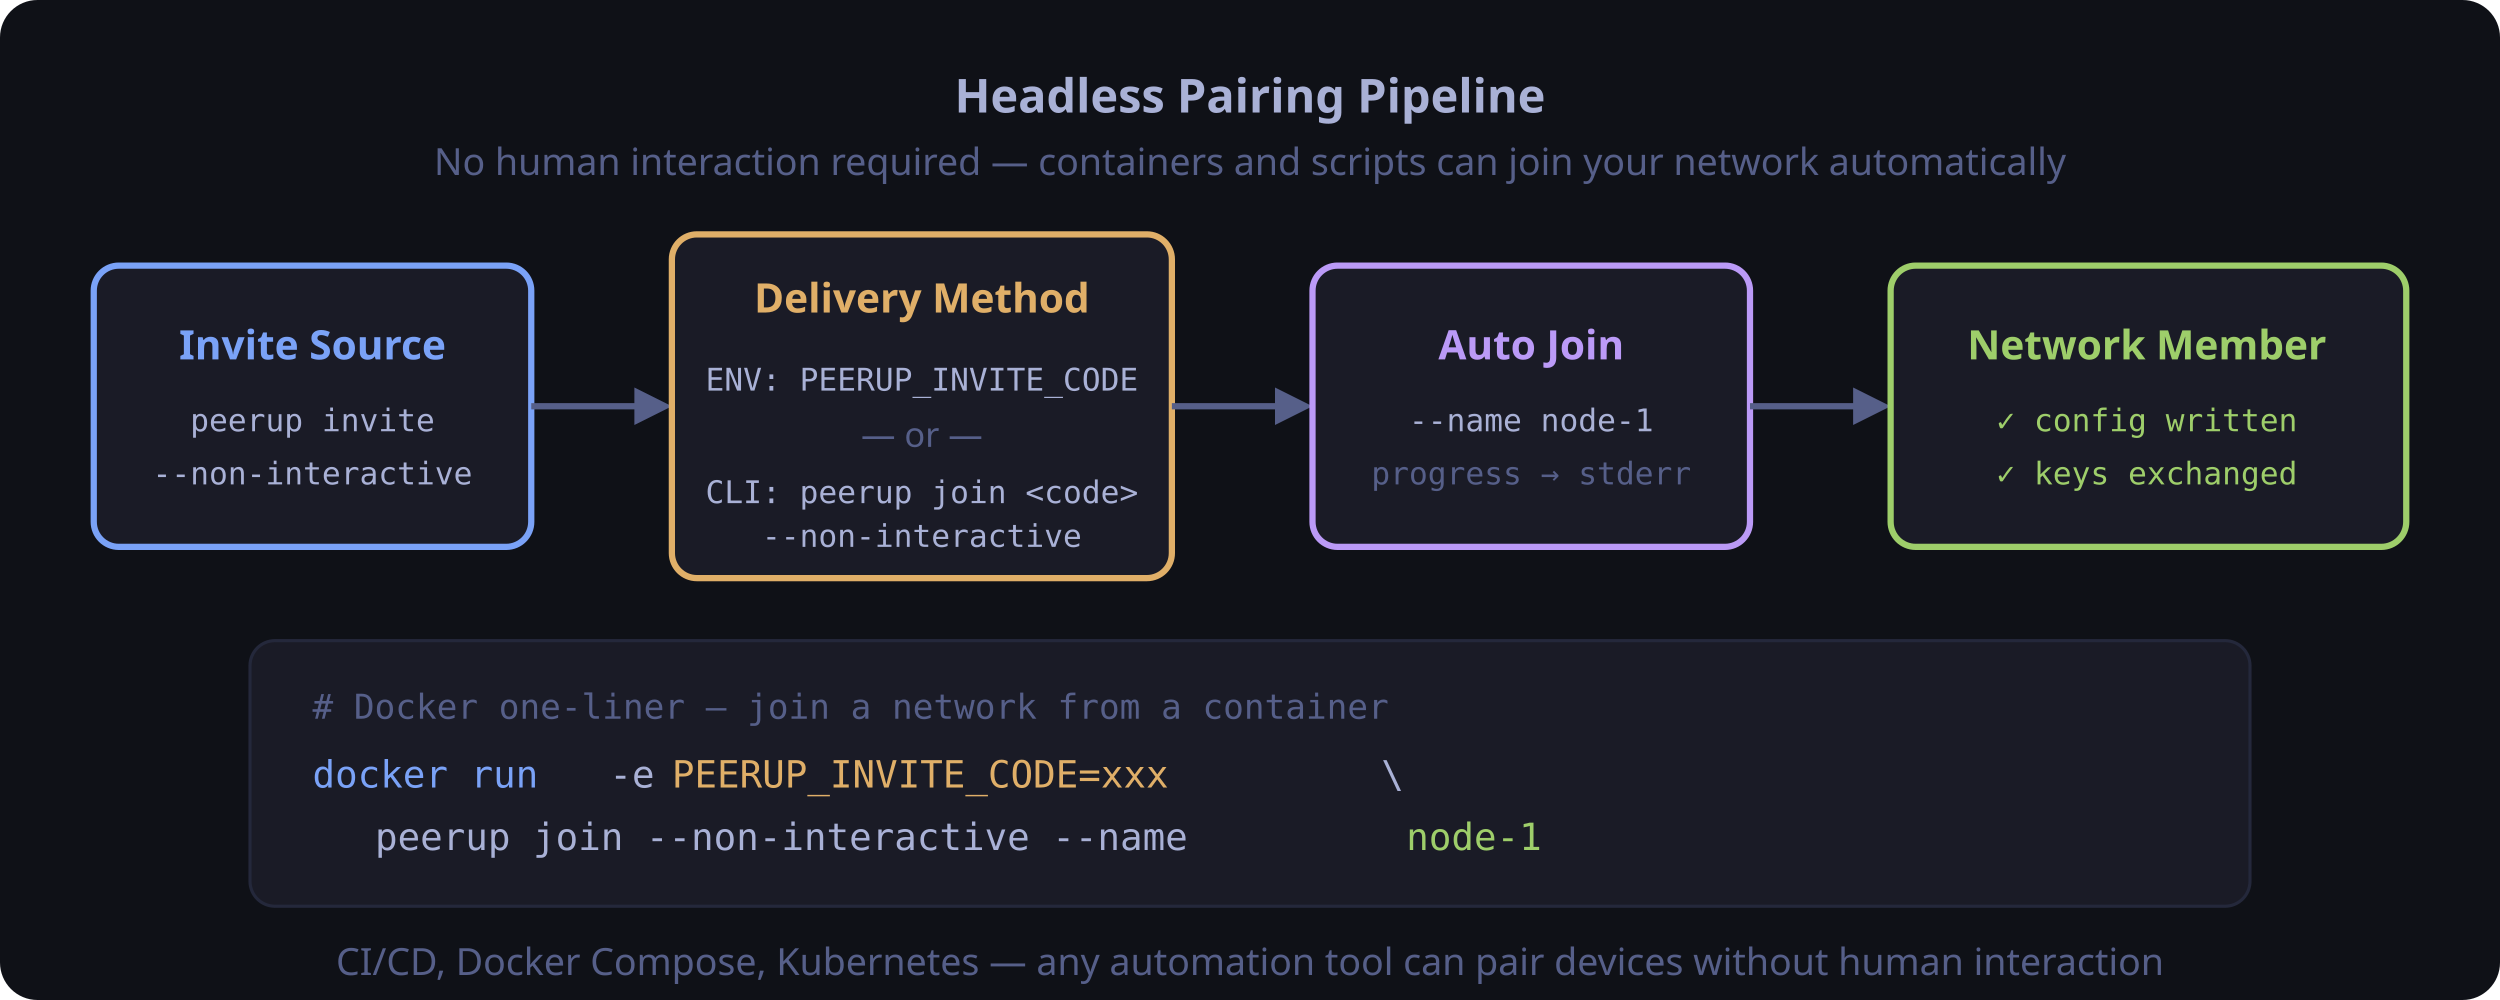
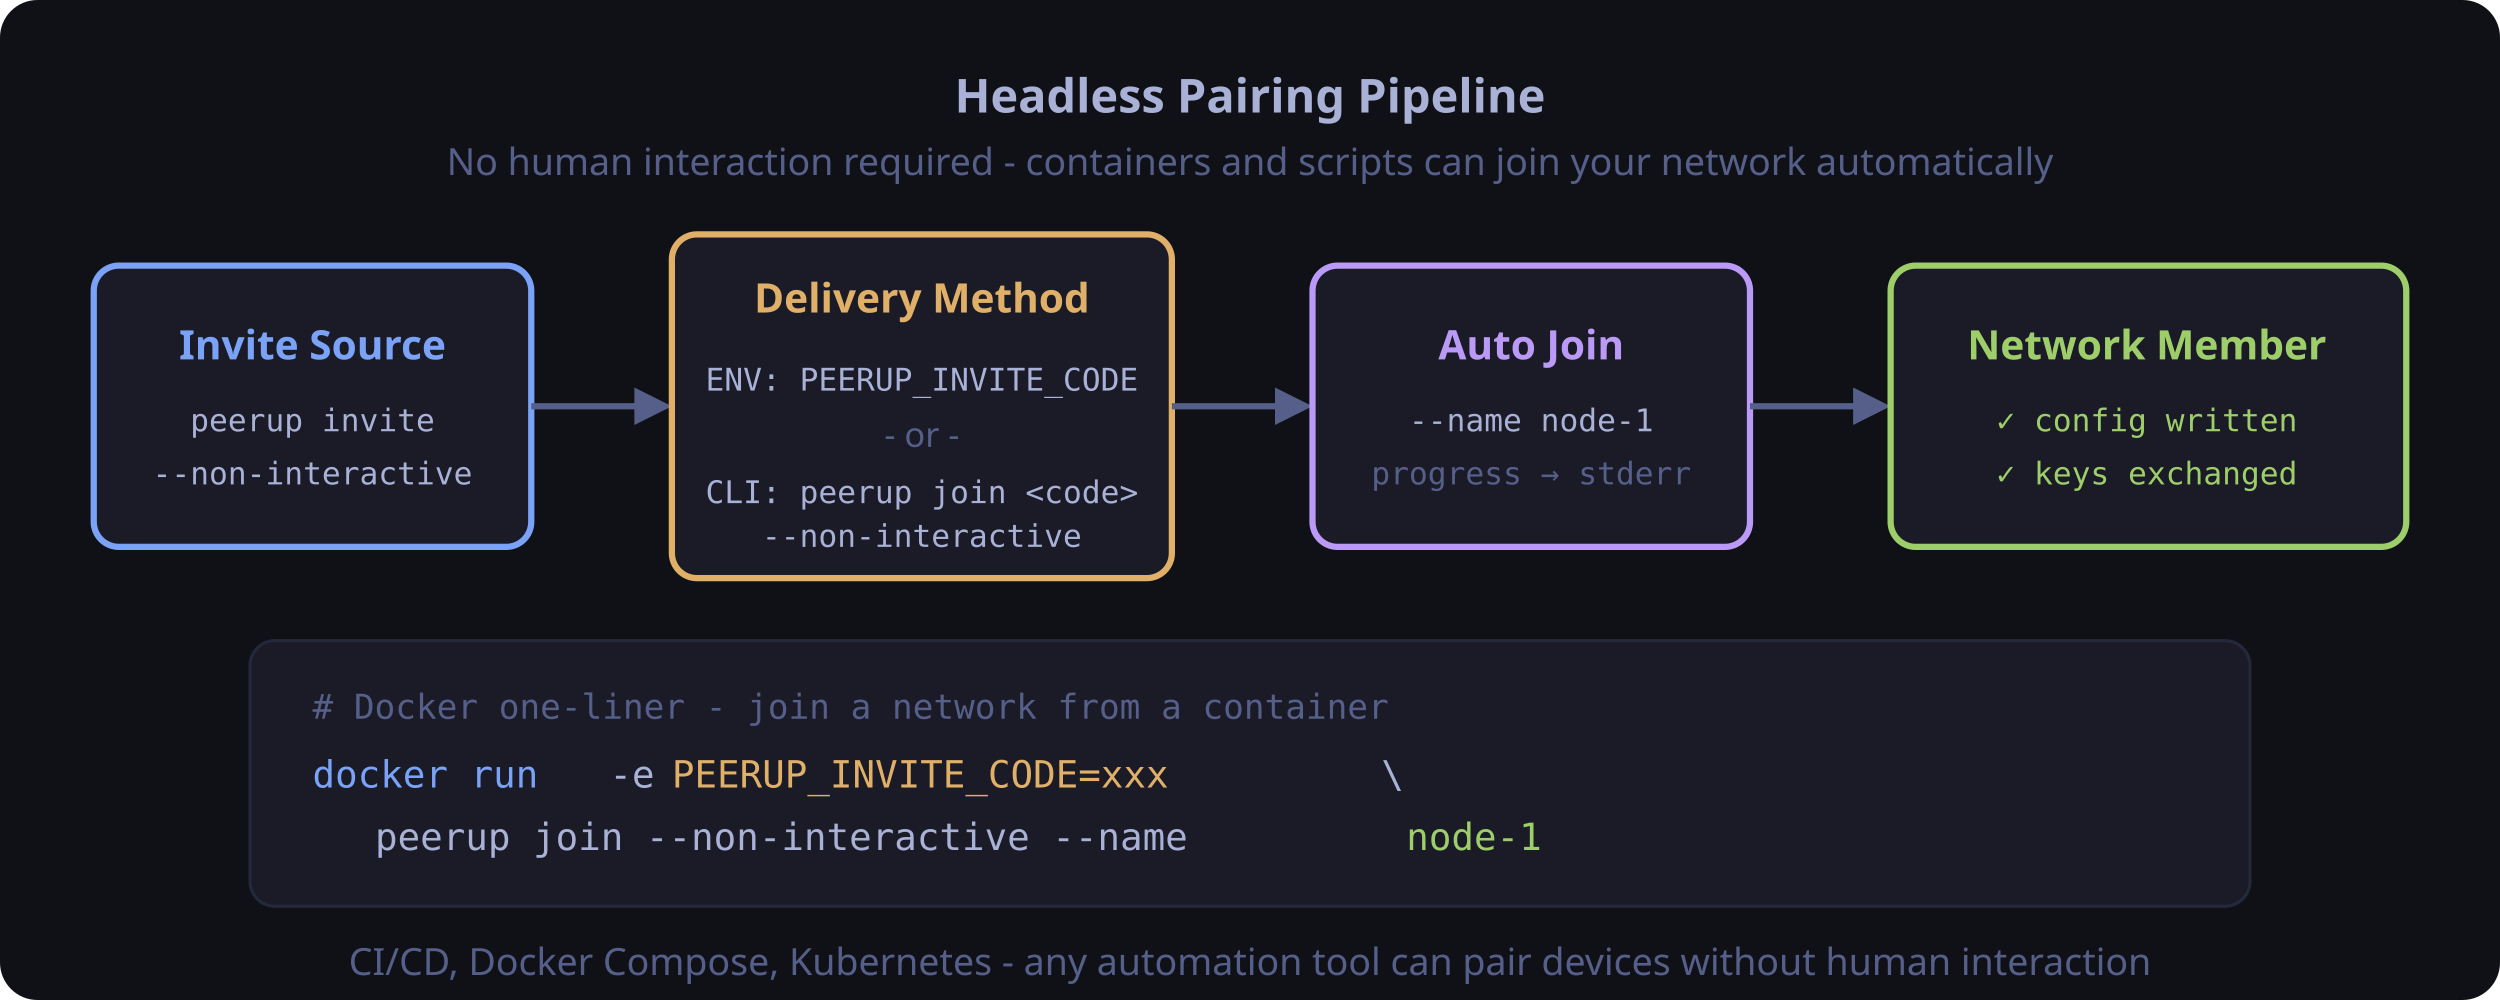
<svg xmlns="http://www.w3.org/2000/svg" viewBox="0 0 800 320" width="800" height="320">
  <rect width="800" height="320" rx="12" fill="#0f1117" />
  <text x="400" y="36" text-anchor="middle" fill="#a9b1d6" font-family="system-ui,sans-serif" font-size="15" font-weight="600">Headless Pairing Pipeline</text>
-   <text x="400" y="56" text-anchor="middle" fill="#565f89" font-family="system-ui,sans-serif" font-size="12">No human interaction required — containers and scripts can join your network automatically</text>
+   <text x="400" y="56" text-anchor="middle" fill="#565f89" font-family="system-ui,sans-serif" font-size="12">No human interaction required - containers and scripts can join your network automatically</text>
  <rect x="30" y="85" width="140" height="90" rx="8" fill="#1a1b26" stroke="#7aa2f7" stroke-width="2" />
  <text x="100" y="115" text-anchor="middle" fill="#7aa2f7" font-family="system-ui,sans-serif" font-size="13" font-weight="600">Invite Source</text>
  <text x="100" y="138" text-anchor="middle" fill="#a9b1d6" font-family="monospace" font-size="10">peerup invite</text>
  <text x="100" y="155" text-anchor="middle" fill="#a9b1d6" font-family="monospace" font-size="10">--non-interactive</text>
  <line x1="170" y1="130" x2="205" y2="130" stroke="#565f89" stroke-width="2" />
  <polygon points="203,124 215,130 203,136" fill="#565f89" />
  <rect x="215" y="75" width="160" height="110" rx="8" fill="#1a1b26" stroke="#e0af68" stroke-width="2" />
  <text x="295" y="100" text-anchor="middle" fill="#e0af68" font-family="system-ui,sans-serif" font-size="13" font-weight="600">Delivery Method</text>
  <text x="295" y="125" text-anchor="middle" fill="#a9b1d6" font-family="monospace" font-size="10">ENV: PEERUP_INVITE_CODE</text>
-   <text x="295" y="143" text-anchor="middle" fill="#565f89" font-family="system-ui,sans-serif" font-size="11">— or —</text>
+   <text x="295" y="143" text-anchor="middle" fill="#565f89" font-family="system-ui,sans-serif" font-size="11">- or -</text>
  <text x="295" y="161" text-anchor="middle" fill="#a9b1d6" font-family="monospace" font-size="10">CLI: peerup join &lt;code&gt;</text>
  <text x="295" y="175" text-anchor="middle" fill="#a9b1d6" font-family="monospace" font-size="10">--non-interactive</text>
  <line x1="375" y1="130" x2="410" y2="130" stroke="#565f89" stroke-width="2" />
  <polygon points="408,124 420,130 408,136" fill="#565f89" />
  <rect x="420" y="85" width="140" height="90" rx="8" fill="#1a1b26" stroke="#bb9af7" stroke-width="2" />
  <text x="490" y="115" text-anchor="middle" fill="#bb9af7" font-family="system-ui,sans-serif" font-size="13" font-weight="600">Auto Join</text>
  <text x="490" y="138" text-anchor="middle" fill="#a9b1d6" font-family="monospace" font-size="10">--name node-1</text>
  <text x="490" y="155" text-anchor="middle" fill="#565f89" font-family="monospace" font-size="10">progress → stderr</text>
  <line x1="560" y1="130" x2="595" y2="130" stroke="#565f89" stroke-width="2" />
  <polygon points="593,124 605,130 593,136" fill="#565f89" />
  <rect x="605" y="85" width="165" height="90" rx="8" fill="#1a1b26" stroke="#9ece6a" stroke-width="2" />
  <text x="687" y="115" text-anchor="middle" fill="#9ece6a" font-family="system-ui,sans-serif" font-size="13" font-weight="600">Network Member</text>
  <text x="687" y="138" text-anchor="middle" fill="#9ece6a" font-family="monospace" font-size="10">✓ config written</text>
  <text x="687" y="155" text-anchor="middle" fill="#9ece6a" font-family="monospace" font-size="10">✓ keys exchanged</text>
  <rect x="80" y="205" width="640" height="85" rx="8" fill="#1a1b26" stroke="#24283b" stroke-width="1" />
-   <text x="100" y="230" fill="#565f89" font-family="monospace" font-size="11"># Docker one-liner — join a network from a container</text>
+   <text x="100" y="230" fill="#565f89" font-family="monospace" font-size="11"># Docker one-liner - join a network from a container</text>
  <text x="100" y="252" fill="#7aa2f7" font-family="monospace" font-size="12">docker run</text>
  <text x="195" y="252" fill="#a9b1d6" font-family="monospace" font-size="12">-e</text>
  <text x="215" y="252" fill="#e0af68" font-family="monospace" font-size="12">PEERUP_INVITE_CODE=xxx</text>
  <text x="442" y="252" fill="#a9b1d6" font-family="monospace" font-size="12">\</text>
  <text x="120" y="272" fill="#a9b1d6" font-family="monospace" font-size="12">peerup join --non-interactive --name</text>
  <text x="450" y="272" fill="#9ece6a" font-family="monospace" font-size="12">node-1</text>
-   <text x="400" y="312" text-anchor="middle" fill="#565f89" font-family="system-ui,sans-serif" font-size="12">CI/CD, Docker Compose, Kubernetes — any automation tool can pair devices without human interaction</text>
+   <text x="400" y="312" text-anchor="middle" fill="#565f89" font-family="system-ui,sans-serif" font-size="12">CI/CD, Docker Compose, Kubernetes - any automation tool can pair devices without human interaction</text>
</svg>
